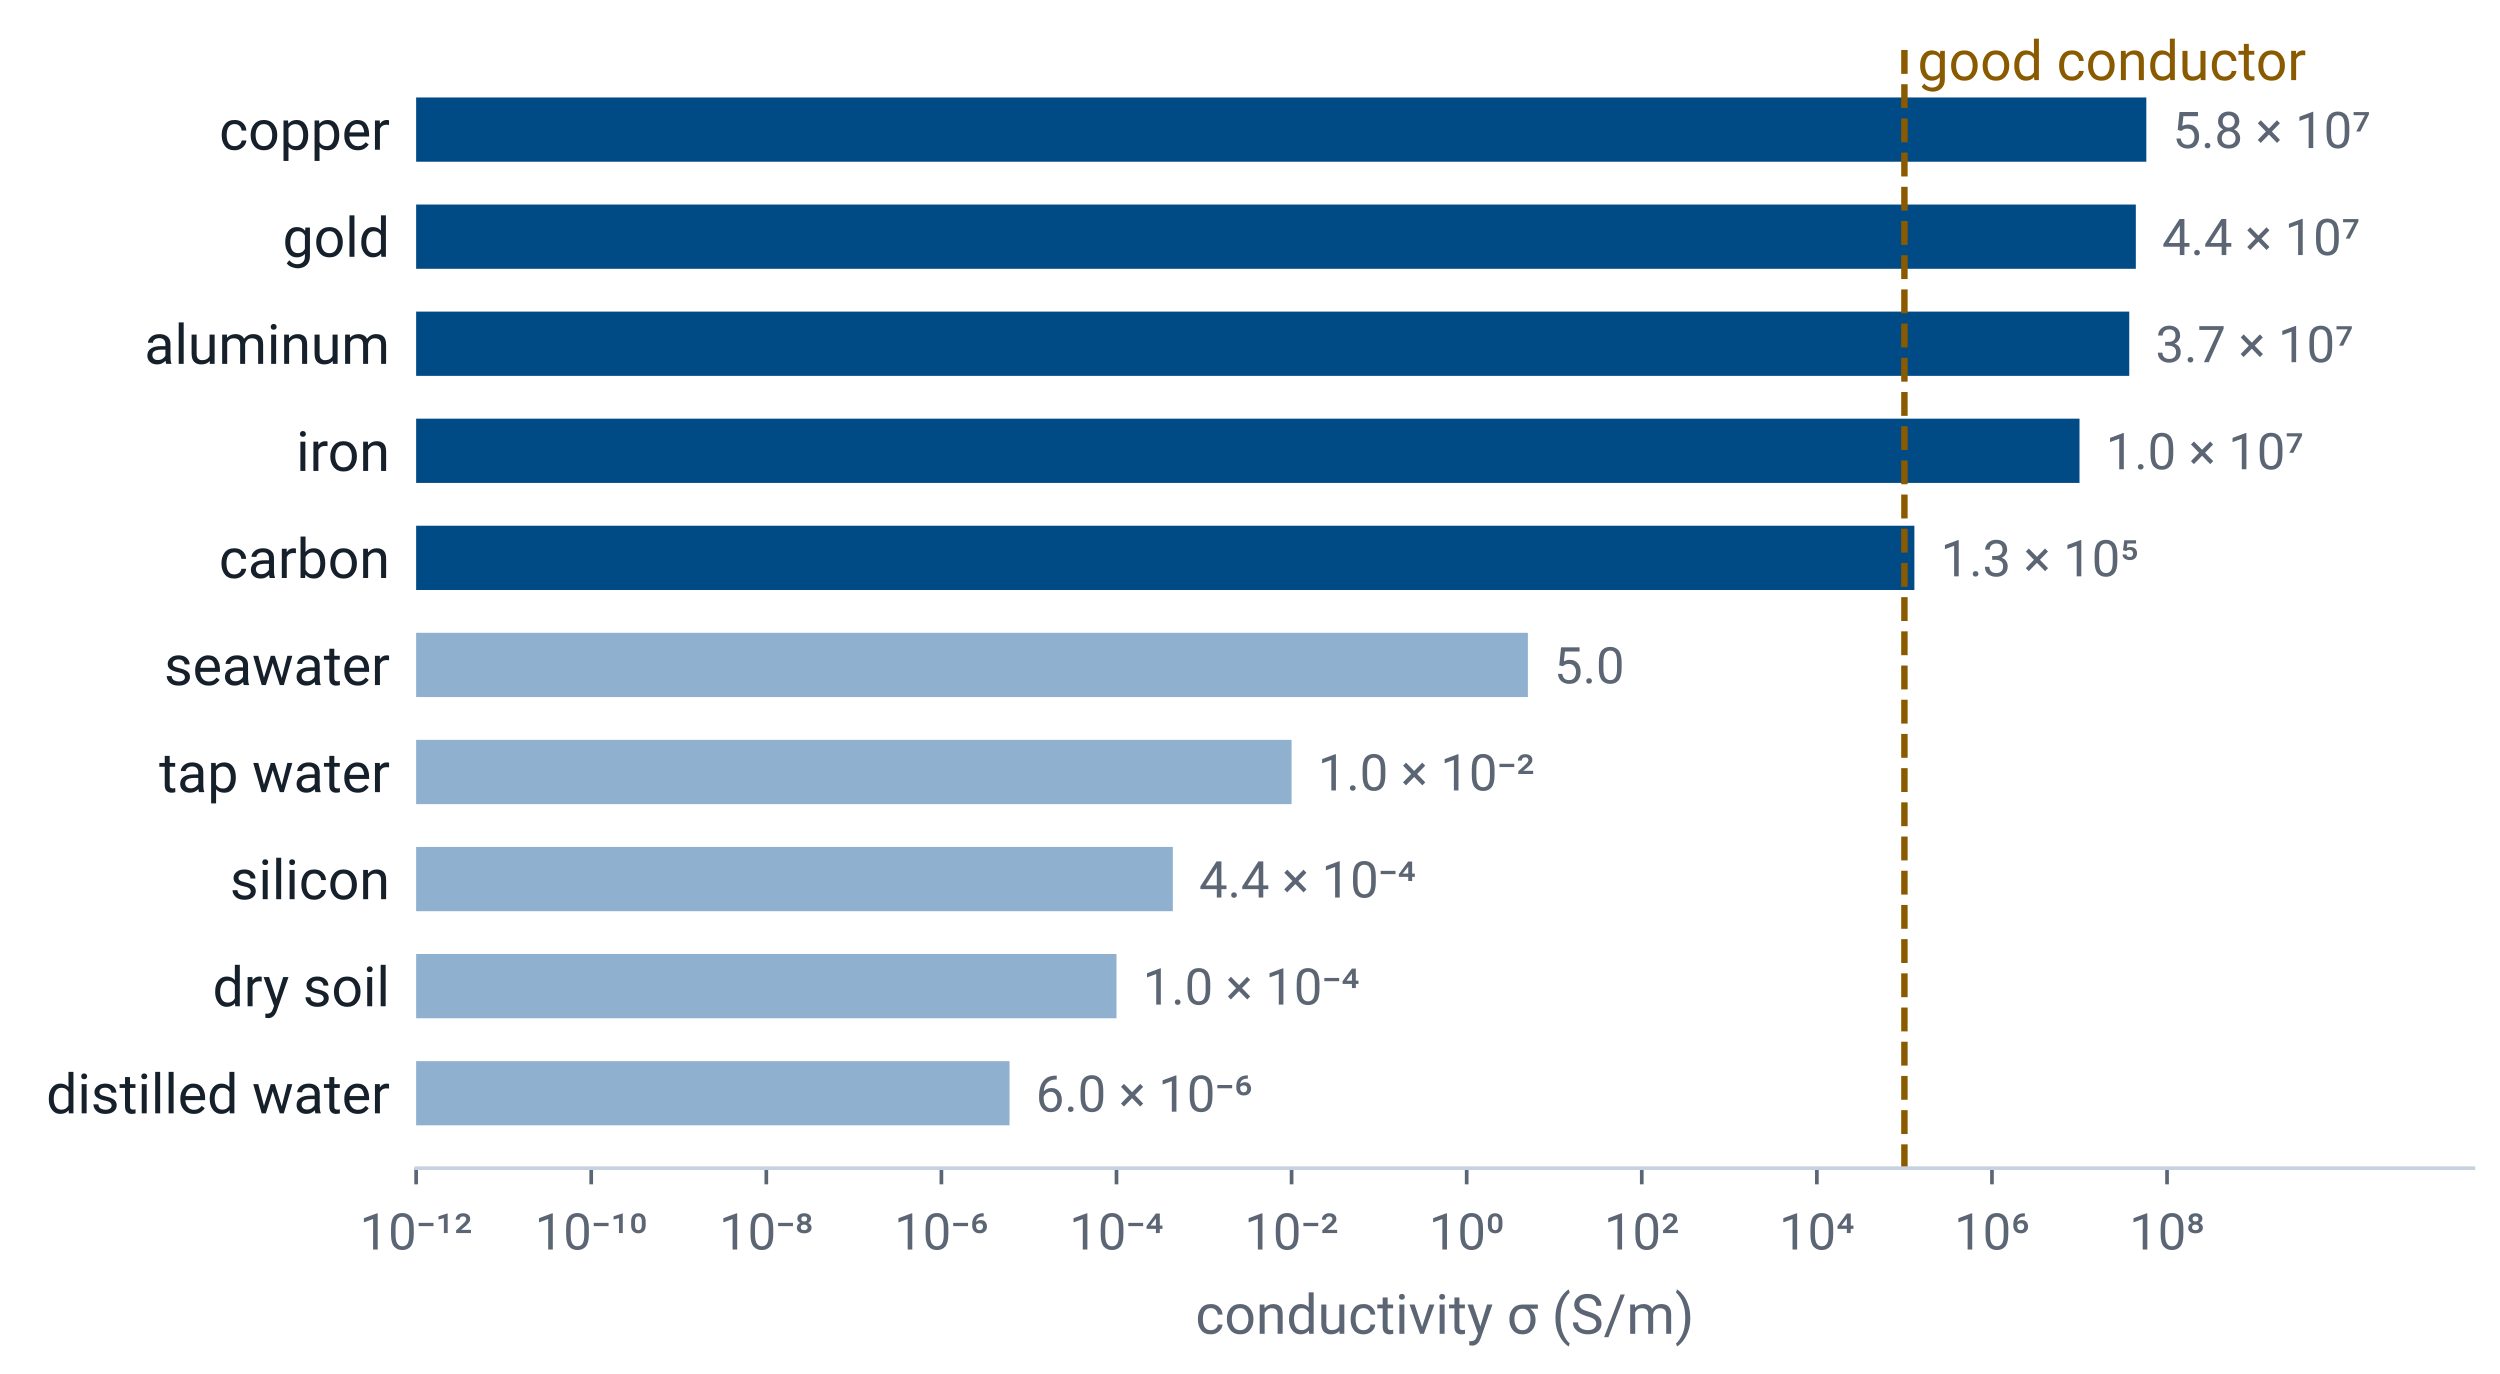
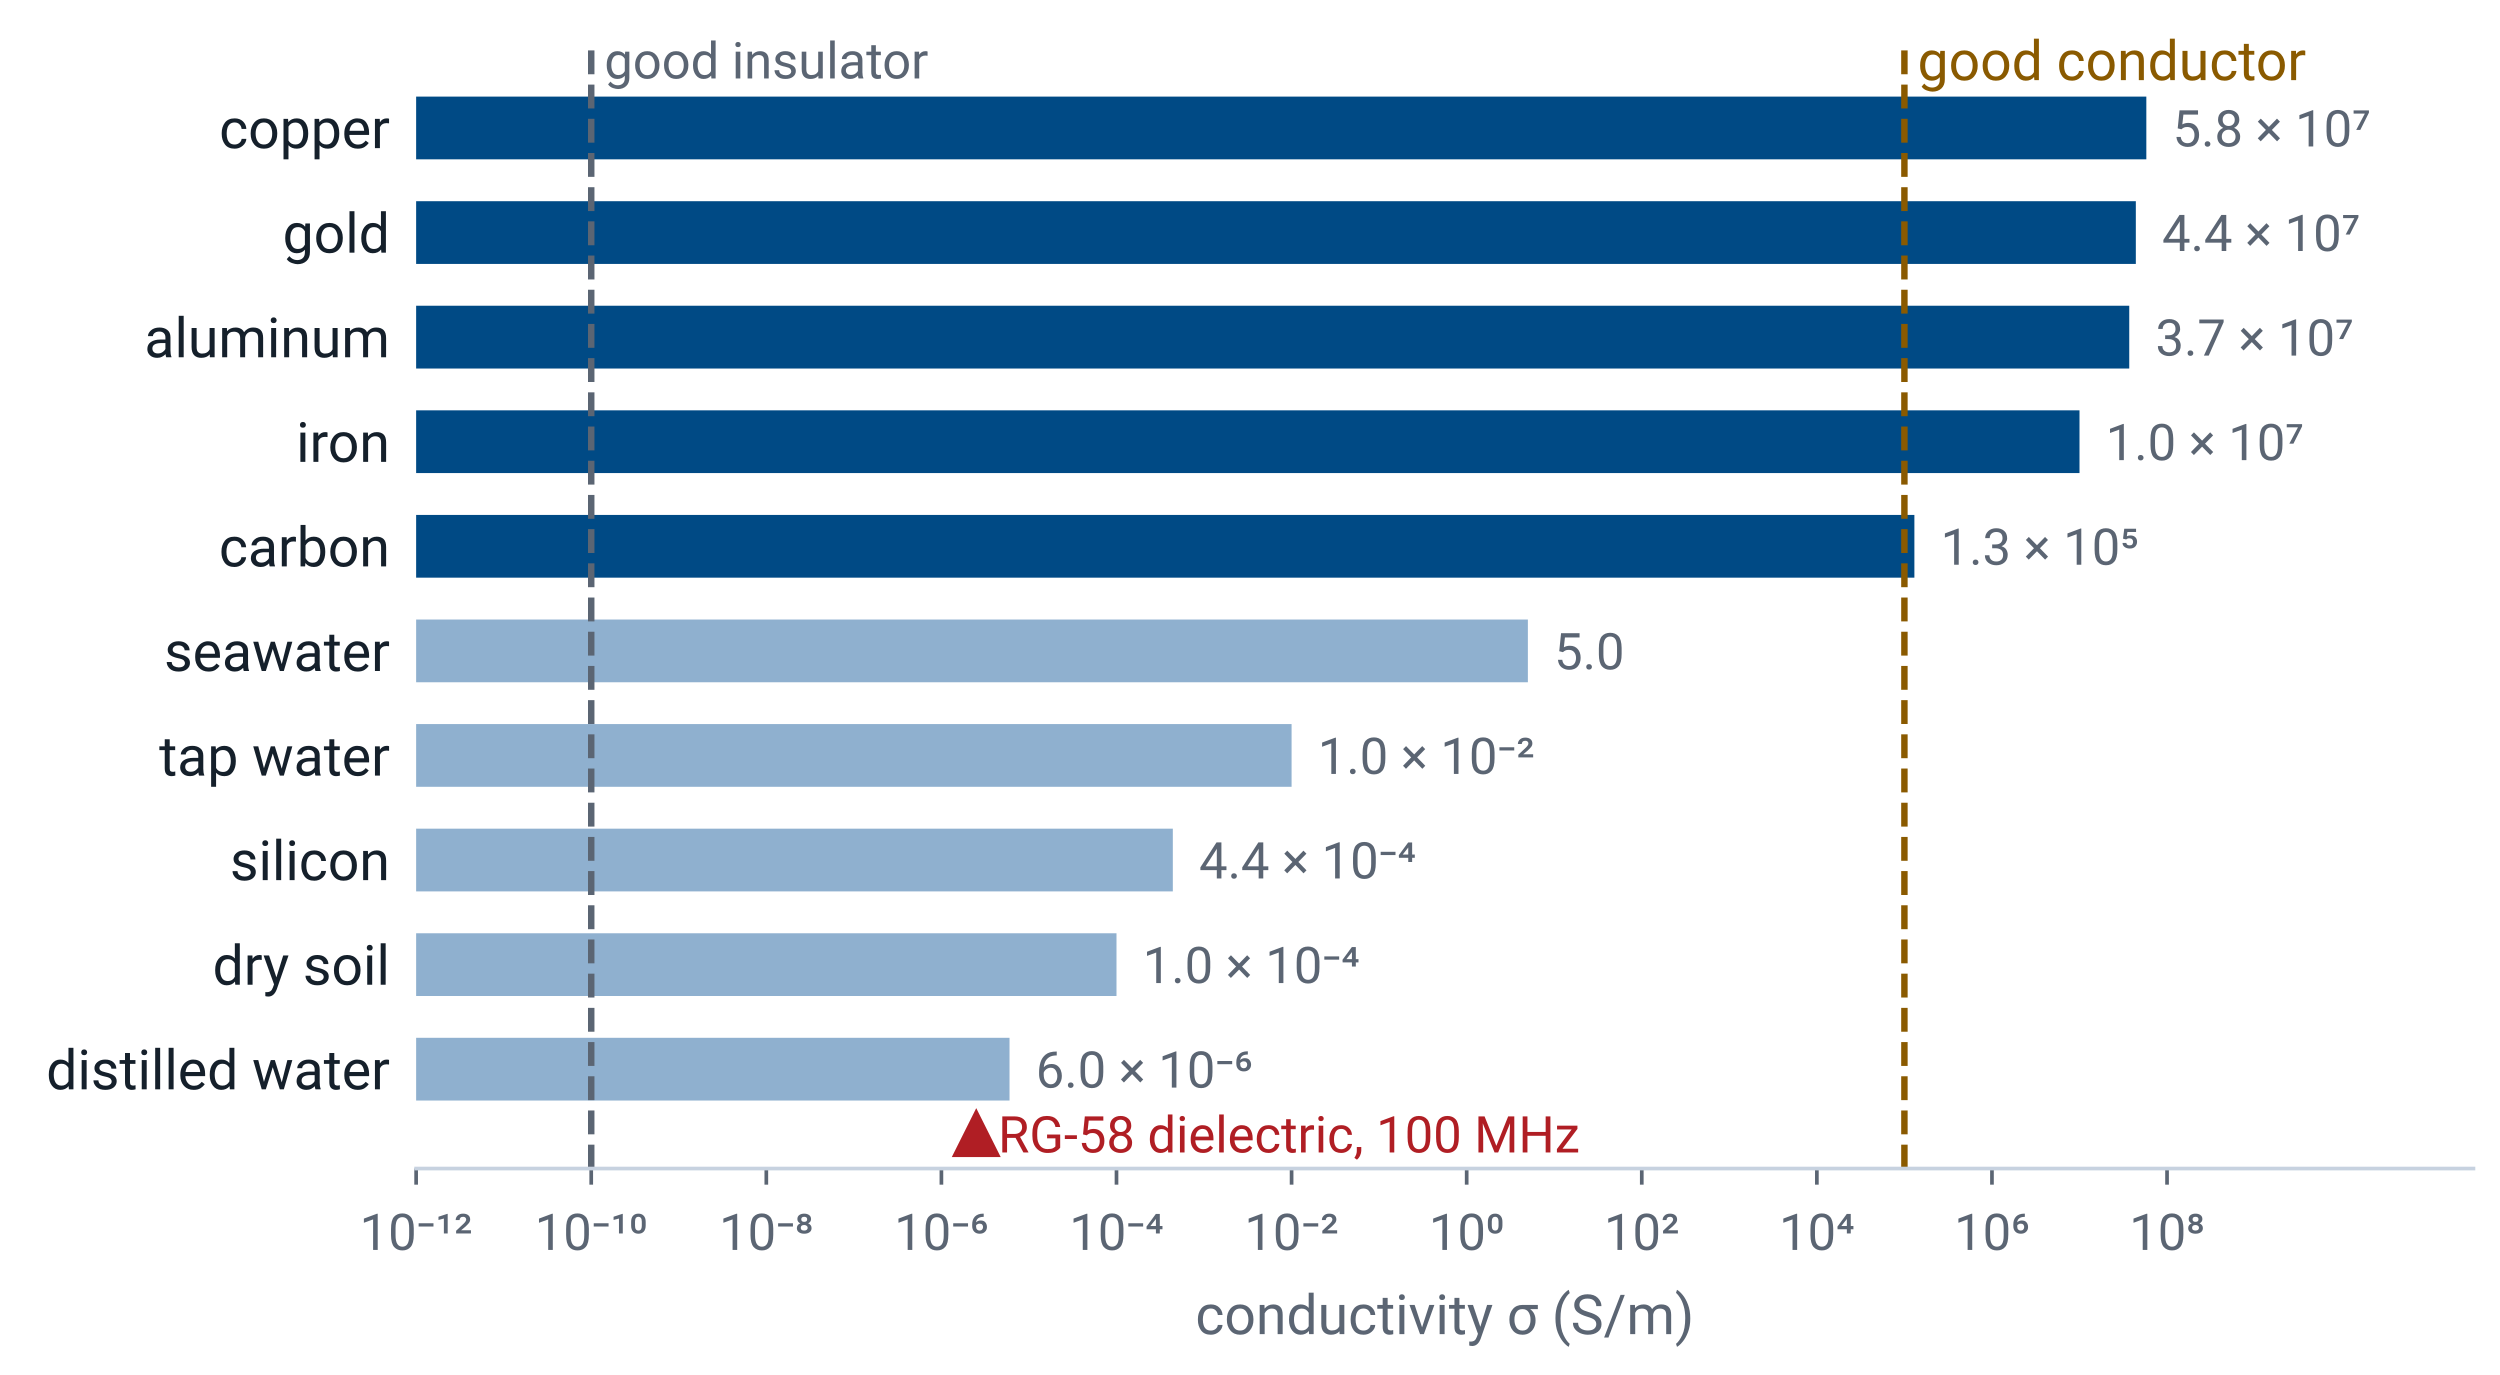
- <svg xmlns="http://www.w3.org/2000/svg" xmlns:xlink="http://www.w3.org/1999/xlink" width="542.453pt" height="298.06pt" viewBox="0 0 542.453 298.06" version="1.1">
+ <svg xmlns="http://www.w3.org/2000/svg" xmlns:xlink="http://www.w3.org/1999/xlink" width="542.453pt" height="298.141pt" viewBox="0 0 542.453 298.141" version="1.1">
  <defs>
    <style type="text/css">*{stroke-linejoin: round; stroke-linecap: butt}</style>
  </defs>
  <g id="figure_1">
    <g id="patch_1">
-       <path d="M 0 298.06  L 542.453 298.06  L 542.453 0  L 0 0  L 0 298.06  z " style="fill: none" />
+       <path d="M 0 298.141  L 542.453 298.141  L 542.453 0  L 0 0  L 0 298.141  z " style="fill: none" />
    </g>
    <g id="axes_1">
      <g id="patch_2">
-         <path d="M 90.293 253.471  L 536.693 253.471  L 536.693 9.535  L 90.293 9.535  L 90.293 253.471  z " style="fill: none" />
+         <path d="M 90.293 253.552  L 536.693 253.552  L 536.693 9.616  L 90.293 9.616  L 90.293 253.552  z " style="fill: none" />
      </g>
      <g id="patch_3">
-         <path d="M 90.293 244.178  L 219.049 244.178  L 219.049 230.239  L 90.293 230.239  z " clip-path="url(#pb28baeb006)" style="fill: #8fb0cf" />
+         <path d="M 90.293 238.802  L 219.049 238.802  L 219.049 225.187  L 90.293 225.187  z " clip-path="url(#p748fbf4816)" style="fill: #8fb0cf" />
      </g>
      <g id="patch_4">
-         <path d="M 90.293 220.946  L 242.259 220.946  L 242.259 207.007  L 90.293 207.007  z " clip-path="url(#pb28baeb006)" style="fill: #8fb0cf" />
+         <path d="M 90.293 216.111  L 242.259 216.111  L 242.259 202.496  L 90.293 202.496  z " clip-path="url(#p748fbf4816)" style="fill: #8fb0cf" />
      </g>
      <g id="patch_5">
-         <path d="M 90.293 197.714  L 254.482 197.714  L 254.482 183.775  L 90.293 183.775  z " clip-path="url(#pb28baeb006)" style="fill: #8fb0cf" />
+         <path d="M 90.293 193.419  L 254.482 193.419  L 254.482 179.804  L 90.293 179.804  z " clip-path="url(#p748fbf4816)" style="fill: #8fb0cf" />
      </g>
      <g id="patch_6">
-         <path d="M 90.293 174.482  L 280.251 174.482  L 280.251 160.543  L 90.293 160.543  z " clip-path="url(#pb28baeb006)" style="fill: #8fb0cf" />
+         <path d="M 90.293 170.727  L 280.251 170.727  L 280.251 157.112  L 90.293 157.112  z " clip-path="url(#p748fbf4816)" style="fill: #8fb0cf" />
      </g>
      <g id="patch_7">
-         <path d="M 90.293 151.25  L 331.519 151.25  L 331.519 137.311  L 90.293 137.311  z " clip-path="url(#pb28baeb006)" style="fill: #8fb0cf" />
+         <path d="M 90.293 148.036  L 331.519 148.036  L 331.519 134.42  L 90.293 134.42  z " clip-path="url(#p748fbf4816)" style="fill: #8fb0cf" />
      </g>
      <g id="patch_8">
-         <path d="M 90.293 128.018  L 415.385 128.018  L 415.385 114.079  L 90.293 114.079  z " clip-path="url(#pb28baeb006)" style="fill: #004a85" />
+         <path d="M 90.293 125.344  L 415.385 125.344  L 415.385 111.729  L 90.293 111.729  z " clip-path="url(#p748fbf4816)" style="fill: #004a85" />
      </g>
      <g id="patch_9">
-         <path d="M 90.293 104.786  L 451.212 104.786  L 451.212 90.847  L 90.293 90.847  z " clip-path="url(#pb28baeb006)" style="fill: #004a85" />
+         <path d="M 90.293 102.652  L 451.212 102.652  L 451.212 89.037  L 90.293 89.037  z " clip-path="url(#p748fbf4816)" style="fill: #004a85" />
      </g>
      <g id="patch_10">
-         <path d="M 90.293 81.554  L 462.006 81.554  L 462.006 67.615  L 90.293 67.615  z " clip-path="url(#pb28baeb006)" style="fill: #004a85" />
+         <path d="M 90.293 79.96  L 462.006 79.96  L 462.006 66.345  L 90.293 66.345  z " clip-path="url(#p748fbf4816)" style="fill: #004a85" />
      </g>
      <g id="patch_11">
-         <path d="M 90.293 58.322  L 463.435 58.322  L 463.435 44.383  L 90.293 44.383  z " clip-path="url(#pb28baeb006)" style="fill: #004a85" />
+         <path d="M 90.293 57.269  L 463.435 57.269  L 463.435 43.654  L 90.293 43.654  z " clip-path="url(#p748fbf4816)" style="fill: #004a85" />
      </g>
      <g id="patch_12">
-         <path d="M 90.293 35.09  L 465.714 35.09  L 465.714 21.151  L 90.293 21.151  z " clip-path="url(#pb28baeb006)" style="fill: #004a85" />
+         <path d="M 90.293 34.577  L 465.714 34.577  L 465.714 20.962  L 90.293 20.962  z " clip-path="url(#p748fbf4816)" style="fill: #004a85" />
      </g>
      <g id="matplotlib.axis_1">
        <g id="xtick_1">
          <g id="line2d_1">
            <defs>
-               <path id="mdea32c0350" d="M 0 0  L 0 3.5  " style="stroke: #5b6573; stroke-width: 0.8" />
+               <path id="m242329a966" d="M 0 0  L 0 3.5  " style="stroke: #5b6573; stroke-width: 0.8" />
            </defs>
            <g>
-               <use xlink:href="#mdea32c0350" x="90.293" y="253.471" style="fill: #5b6573; stroke: #5b6573; stroke-width: 0.8" />
+               <use xlink:href="#m242329a966" x="90.293" y="253.552" style="fill: #5b6573; stroke: #5b6573; stroke-width: 0.8" />
            </g>
          </g>
          <g id="text_1">
-             <text style="font-size: 11px; font-family:'Source Sans Pro', 'Segoe UI', Roboto, Helvetica, Arial, sans-serif; text-anchor: middle; fill: #5b6573" x="90.293" y="271.127" transform="rotate(-0 90.2931 271.1272)">10⁻¹²</text>
+             <text style="font-size: 11px; font-family:'Source Sans Pro', 'Segoe UI', Roboto, Helvetica, Arial, sans-serif; text-anchor: middle; fill: #5b6573" x="90.293" y="271.208" transform="rotate(-0 90.2931 271.2083)">10⁻¹²</text>
          </g>
        </g>
        <g id="xtick_2">
          <g id="line2d_2">
            <g>
-               <use xlink:href="#mdea32c0350" x="128.285" y="253.471" style="fill: #5b6573; stroke: #5b6573; stroke-width: 0.8" />
+               <use xlink:href="#m242329a966" x="128.285" y="253.552" style="fill: #5b6573; stroke: #5b6573; stroke-width: 0.8" />
            </g>
          </g>
          <g id="text_2">
-             <text style="font-size: 11px; font-family:'Source Sans Pro', 'Segoe UI', Roboto, Helvetica, Arial, sans-serif; text-anchor: middle; fill: #5b6573" x="128.285" y="271.127" transform="rotate(-0 128.2846 271.1272)">10⁻¹⁰</text>
+             <text style="font-size: 11px; font-family:'Source Sans Pro', 'Segoe UI', Roboto, Helvetica, Arial, sans-serif; text-anchor: middle; fill: #5b6573" x="128.285" y="271.208" transform="rotate(-0 128.2846 271.2083)">10⁻¹⁰</text>
          </g>
        </g>
        <g id="xtick_3">
          <g id="line2d_3">
            <g>
-               <use xlink:href="#mdea32c0350" x="166.276" y="253.471" style="fill: #5b6573; stroke: #5b6573; stroke-width: 0.8" />
+               <use xlink:href="#m242329a966" x="166.276" y="253.552" style="fill: #5b6573; stroke: #5b6573; stroke-width: 0.8" />
            </g>
          </g>
          <g id="text_3">
-             <text style="font-size: 11px; font-family:'Source Sans Pro', 'Segoe UI', Roboto, Helvetica, Arial, sans-serif; text-anchor: middle; fill: #5b6573" x="166.276" y="271.127" transform="rotate(-0 166.2761 271.1272)">10⁻⁸</text>
+             <text style="font-size: 11px; font-family:'Source Sans Pro', 'Segoe UI', Roboto, Helvetica, Arial, sans-serif; text-anchor: middle; fill: #5b6573" x="166.276" y="271.208" transform="rotate(-0 166.2761 271.2083)">10⁻⁸</text>
          </g>
        </g>
        <g id="xtick_4">
          <g id="line2d_4">
            <g>
-               <use xlink:href="#mdea32c0350" x="204.268" y="253.471" style="fill: #5b6573; stroke: #5b6573; stroke-width: 0.8" />
+               <use xlink:href="#m242329a966" x="204.268" y="253.552" style="fill: #5b6573; stroke: #5b6573; stroke-width: 0.8" />
            </g>
          </g>
          <g id="text_4">
-             <text style="font-size: 11px; font-family:'Source Sans Pro', 'Segoe UI', Roboto, Helvetica, Arial, sans-serif; text-anchor: middle; fill: #5b6573" x="204.268" y="271.127" transform="rotate(-0 204.2676 271.1272)">10⁻⁶</text>
+             <text style="font-size: 11px; font-family:'Source Sans Pro', 'Segoe UI', Roboto, Helvetica, Arial, sans-serif; text-anchor: middle; fill: #5b6573" x="204.268" y="271.208" transform="rotate(-0 204.2676 271.2083)">10⁻⁶</text>
          </g>
        </g>
        <g id="xtick_5">
          <g id="line2d_5">
            <g>
-               <use xlink:href="#mdea32c0350" x="242.259" y="253.471" style="fill: #5b6573; stroke: #5b6573; stroke-width: 0.8" />
+               <use xlink:href="#m242329a966" x="242.259" y="253.552" style="fill: #5b6573; stroke: #5b6573; stroke-width: 0.8" />
            </g>
          </g>
          <g id="text_5">
-             <text style="font-size: 11px; font-family:'Source Sans Pro', 'Segoe UI', Roboto, Helvetica, Arial, sans-serif; text-anchor: middle; fill: #5b6573" x="242.259" y="271.127" transform="rotate(-0 242.2591 271.1272)">10⁻⁴</text>
+             <text style="font-size: 11px; font-family:'Source Sans Pro', 'Segoe UI', Roboto, Helvetica, Arial, sans-serif; text-anchor: middle; fill: #5b6573" x="242.259" y="271.208" transform="rotate(-0 242.2591 271.2083)">10⁻⁴</text>
          </g>
        </g>
        <g id="xtick_6">
          <g id="line2d_6">
            <g>
-               <use xlink:href="#mdea32c0350" x="280.251" y="253.471" style="fill: #5b6573; stroke: #5b6573; stroke-width: 0.8" />
+               <use xlink:href="#m242329a966" x="280.251" y="253.552" style="fill: #5b6573; stroke: #5b6573; stroke-width: 0.8" />
            </g>
          </g>
          <g id="text_6">
-             <text style="font-size: 11px; font-family:'Source Sans Pro', 'Segoe UI', Roboto, Helvetica, Arial, sans-serif; text-anchor: middle; fill: #5b6573" x="280.251" y="271.127" transform="rotate(-0 280.2505 271.1272)">10⁻²</text>
+             <text style="font-size: 11px; font-family:'Source Sans Pro', 'Segoe UI', Roboto, Helvetica, Arial, sans-serif; text-anchor: middle; fill: #5b6573" x="280.251" y="271.208" transform="rotate(-0 280.2505 271.2083)">10⁻²</text>
          </g>
        </g>
        <g id="xtick_7">
          <g id="line2d_7">
            <g>
-               <use xlink:href="#mdea32c0350" x="318.242" y="253.471" style="fill: #5b6573; stroke: #5b6573; stroke-width: 0.8" />
+               <use xlink:href="#m242329a966" x="318.242" y="253.552" style="fill: #5b6573; stroke: #5b6573; stroke-width: 0.8" />
            </g>
          </g>
          <g id="text_7">
-             <text style="font-size: 11px; font-family:'Source Sans Pro', 'Segoe UI', Roboto, Helvetica, Arial, sans-serif; text-anchor: middle; fill: #5b6573" x="318.242" y="271.127" transform="rotate(-0 318.242 271.1272)">10⁰</text>
+             <text style="font-size: 11px; font-family:'Source Sans Pro', 'Segoe UI', Roboto, Helvetica, Arial, sans-serif; text-anchor: middle; fill: #5b6573" x="318.242" y="271.208" transform="rotate(-0 318.242 271.2083)">10⁰</text>
          </g>
        </g>
        <g id="xtick_8">
          <g id="line2d_8">
            <g>
-               <use xlink:href="#mdea32c0350" x="356.234" y="253.471" style="fill: #5b6573; stroke: #5b6573; stroke-width: 0.8" />
+               <use xlink:href="#m242329a966" x="356.234" y="253.552" style="fill: #5b6573; stroke: #5b6573; stroke-width: 0.8" />
            </g>
          </g>
          <g id="text_8">
-             <text style="font-size: 11px; font-family:'Source Sans Pro', 'Segoe UI', Roboto, Helvetica, Arial, sans-serif; text-anchor: middle; fill: #5b6573" x="356.234" y="271.127" transform="rotate(-0 356.2335 271.1272)">10²</text>
+             <text style="font-size: 11px; font-family:'Source Sans Pro', 'Segoe UI', Roboto, Helvetica, Arial, sans-serif; text-anchor: middle; fill: #5b6573" x="356.234" y="271.208" transform="rotate(-0 356.2335 271.2083)">10²</text>
          </g>
        </g>
        <g id="xtick_9">
          <g id="line2d_9">
            <g>
-               <use xlink:href="#mdea32c0350" x="394.225" y="253.471" style="fill: #5b6573; stroke: #5b6573; stroke-width: 0.8" />
+               <use xlink:href="#m242329a966" x="394.225" y="253.552" style="fill: #5b6573; stroke: #5b6573; stroke-width: 0.8" />
            </g>
          </g>
          <g id="text_9">
-             <text style="font-size: 11px; font-family:'Source Sans Pro', 'Segoe UI', Roboto, Helvetica, Arial, sans-serif; text-anchor: middle; fill: #5b6573" x="394.225" y="271.127" transform="rotate(-0 394.225 271.1272)">10⁴</text>
+             <text style="font-size: 11px; font-family:'Source Sans Pro', 'Segoe UI', Roboto, Helvetica, Arial, sans-serif; text-anchor: middle; fill: #5b6573" x="394.225" y="271.208" transform="rotate(-0 394.225 271.2083)">10⁴</text>
          </g>
        </g>
        <g id="xtick_10">
          <g id="line2d_10">
            <g>
-               <use xlink:href="#mdea32c0350" x="432.217" y="253.471" style="fill: #5b6573; stroke: #5b6573; stroke-width: 0.8" />
+               <use xlink:href="#m242329a966" x="432.217" y="253.552" style="fill: #5b6573; stroke: #5b6573; stroke-width: 0.8" />
            </g>
          </g>
          <g id="text_10">
-             <text style="font-size: 11px; font-family:'Source Sans Pro', 'Segoe UI', Roboto, Helvetica, Arial, sans-serif; text-anchor: middle; fill: #5b6573" x="432.217" y="271.127" transform="rotate(-0 432.2165 271.1272)">10⁶</text>
+             <text style="font-size: 11px; font-family:'Source Sans Pro', 'Segoe UI', Roboto, Helvetica, Arial, sans-serif; text-anchor: middle; fill: #5b6573" x="432.217" y="271.208" transform="rotate(-0 432.2165 271.2083)">10⁶</text>
          </g>
        </g>
        <g id="xtick_11">
          <g id="line2d_11">
            <g>
-               <use xlink:href="#mdea32c0350" x="470.208" y="253.471" style="fill: #5b6573; stroke: #5b6573; stroke-width: 0.8" />
+               <use xlink:href="#m242329a966" x="470.208" y="253.552" style="fill: #5b6573; stroke: #5b6573; stroke-width: 0.8" />
            </g>
          </g>
          <g id="text_11">
-             <text style="font-size: 11px; font-family:'Source Sans Pro', 'Segoe UI', Roboto, Helvetica, Arial, sans-serif; text-anchor: middle; fill: #5b6573" x="470.208" y="271.127" transform="rotate(-0 470.208 271.1272)">10⁸</text>
+             <text style="font-size: 11px; font-family:'Source Sans Pro', 'Segoe UI', Roboto, Helvetica, Arial, sans-serif; text-anchor: middle; fill: #5b6573" x="470.208" y="271.208" transform="rotate(-0 470.208 271.2083)">10⁸</text>
          </g>
        </g>
        <g id="text_12">
-           <text style="font-size: 12px; font-family:'Source Sans Pro', 'Segoe UI', Roboto, Helvetica, Arial, sans-serif; text-anchor: middle; fill: #5b6573" x="313.493" y="289.406" transform="rotate(-0 313.4931 289.4055)">conductivity σ (S/m)</text>
+           <text style="font-size: 12px; font-family:'Source Sans Pro', 'Segoe UI', Roboto, Helvetica, Arial, sans-serif; text-anchor: middle; fill: #5b6573" x="313.493" y="289.487" transform="rotate(-0 313.4931 289.4866)">conductivity σ (S/m)</text>
        </g>
      </g>
      <g id="matplotlib.axis_2" />
      <g id="line2d_12">
-         <path d="M 413.221 253.471  L 413.221 9.535  " clip-path="url(#pb28baeb006)" style="fill: none; stroke-dasharray: 5.18,2.24; stroke-dashoffset: 0; stroke: #8a5a00; stroke-width: 1.4" />
+         <path d="M 413.221 253.552  L 413.221 9.616  " clip-path="url(#p748fbf4816)" style="fill: none; stroke-dasharray: 5.18,2.24; stroke-dashoffset: 0; stroke: #8a5a00; stroke-width: 1.4" />
+       </g>
+       <g id="line2d_13">
+         <path d="M 128.285 253.552  L 128.285 9.616  " clip-path="url(#p748fbf4816)" style="fill: none; stroke-dasharray: 5.18,2.24; stroke-dashoffset: 0; stroke: #5b6573; stroke-width: 1.4" />
+       </g>
+       <g id="line2d_14">
+         <path d="M 211.827 246.064  " style="fill: none; stroke: #b01e24; stroke-width: 1.5; stroke-linecap: square" />
+         <defs>
+           <path id="m29efdd51ba" d="M 0 -4.5  L -4.5 4.5  L 4.5 4.5  z " style="stroke: #b01e24; stroke-linejoin: miter" />
+         </defs>
+         <g>
+           <use xlink:href="#m29efdd51ba" x="211.827" y="246.064" style="fill: #b01e24; stroke: #b01e24; stroke-linejoin: miter" />
+         </g>
      </g>
      <g id="patch_13">
-         <path d="M 90.293 253.471  L 536.693 253.471  " style="fill: none; stroke: #c7d2e0; stroke-width: 0.8; stroke-linejoin: miter; stroke-linecap: square" />
+         <path d="M 90.293 253.552  L 536.693 253.552  " style="fill: none; stroke: #c7d2e0; stroke-width: 0.8; stroke-linejoin: miter; stroke-linecap: square" />
      </g>
      <g id="text_13">
-         <text style="font-size: 12px; font-family:'Source Sans Pro', 'Segoe UI', Roboto, Helvetica, Arial, sans-serif; text-anchor: end; fill: #15202b" x="84.594" y="241.574" transform="rotate(-0 84.59437 241.5738)">distilled water</text>
+         <text style="font-size: 12px; font-family:'Source Sans Pro', 'Segoe UI', Roboto, Helvetica, Arial, sans-serif; text-anchor: end; fill: #15202b" x="84.594" y="236.36" transform="rotate(-0 84.59437 236.3601)">distilled water</text>
      </g>
      <g id="text_14">
-         <text style="font-size: 11px; font-family:'Source Sans Pro', 'Segoe UI', Roboto, Helvetica, Arial, sans-serif; text-anchor: start; fill: #5b6573" x="224.748" y="241.21" transform="rotate(-0 224.7479 241.21)">6.0 × 10⁻⁶</text>
+         <text style="font-size: 11px; font-family:'Source Sans Pro', 'Segoe UI', Roboto, Helvetica, Arial, sans-serif; text-anchor: start; fill: #5b6573" x="224.748" y="235.996" transform="rotate(-0 224.7479 235.9963)">6.0 × 10⁻⁶</text>
      </g>
      <g id="text_15">
-         <text style="font-size: 12px; font-family:'Source Sans Pro', 'Segoe UI', Roboto, Helvetica, Arial, sans-serif; text-anchor: end; fill: #15202b" x="84.594" y="218.342" transform="rotate(-0 84.59437 218.3418)">dry soil</text>
+         <text style="font-size: 12px; font-family:'Source Sans Pro', 'Segoe UI', Roboto, Helvetica, Arial, sans-serif; text-anchor: end; fill: #15202b" x="84.594" y="213.668" transform="rotate(-0 84.59437 213.6684)">dry soil</text>
      </g>
      <g id="text_16">
-         <text style="font-size: 11px; font-family:'Source Sans Pro', 'Segoe UI', Roboto, Helvetica, Arial, sans-serif; text-anchor: start; fill: #5b6573" x="247.958" y="217.978" transform="rotate(-0 247.9578 217.978)">1.0 × 10⁻⁴</text>
+         <text style="font-size: 11px; font-family:'Source Sans Pro', 'Segoe UI', Roboto, Helvetica, Arial, sans-serif; text-anchor: start; fill: #5b6573" x="247.958" y="213.305" transform="rotate(-0 247.9578 213.3046)">1.0 × 10⁻⁴</text>
      </g>
      <g id="text_17">
-         <text style="font-size: 12px; font-family:'Source Sans Pro', 'Segoe UI', Roboto, Helvetica, Arial, sans-serif; text-anchor: end; fill: #15202b" x="84.594" y="195.11" transform="rotate(-0 84.59437 195.1098)">silicon</text>
+         <text style="font-size: 12px; font-family:'Source Sans Pro', 'Segoe UI', Roboto, Helvetica, Arial, sans-serif; text-anchor: end; fill: #15202b" x="84.594" y="190.977" transform="rotate(-0 84.59437 190.9767)">silicon</text>
      </g>
      <g id="text_18">
-         <text style="font-size: 11px; font-family:'Source Sans Pro', 'Segoe UI', Roboto, Helvetica, Arial, sans-serif; text-anchor: start; fill: #5b6573" x="260.181" y="194.746" transform="rotate(-0 260.1806 194.746)">4.4 × 10⁻⁴</text>
+         <text style="font-size: 11px; font-family:'Source Sans Pro', 'Segoe UI', Roboto, Helvetica, Arial, sans-serif; text-anchor: start; fill: #5b6573" x="260.181" y="190.613" transform="rotate(-0 260.1806 190.6129)">4.4 × 10⁻⁴</text>
      </g>
      <g id="text_19">
-         <text style="font-size: 12px; font-family:'Source Sans Pro', 'Segoe UI', Roboto, Helvetica, Arial, sans-serif; text-anchor: end; fill: #15202b" x="84.594" y="171.878" transform="rotate(-0 84.59437 171.8778)">tap water</text>
+         <text style="font-size: 12px; font-family:'Source Sans Pro', 'Segoe UI', Roboto, Helvetica, Arial, sans-serif; text-anchor: end; fill: #15202b" x="84.594" y="168.285" transform="rotate(-0 84.59437 168.2849)">tap water</text>
      </g>
      <g id="text_20">
-         <text style="font-size: 11px; font-family:'Source Sans Pro', 'Segoe UI', Roboto, Helvetica, Arial, sans-serif; text-anchor: start; fill: #5b6573" x="285.949" y="171.514" transform="rotate(-0 285.9493 171.514)">1.0 × 10⁻²</text>
+         <text style="font-size: 11px; font-family:'Source Sans Pro', 'Segoe UI', Roboto, Helvetica, Arial, sans-serif; text-anchor: start; fill: #5b6573" x="285.949" y="167.921" transform="rotate(-0 285.9493 167.9212)">1.0 × 10⁻²</text>
      </g>
      <g id="text_21">
-         <text style="font-size: 12px; font-family:'Source Sans Pro', 'Segoe UI', Roboto, Helvetica, Arial, sans-serif; text-anchor: end; fill: #15202b" x="84.594" y="148.646" transform="rotate(-0 84.59437 148.6458)">seawater</text>
+         <text style="font-size: 12px; font-family:'Source Sans Pro', 'Segoe UI', Roboto, Helvetica, Arial, sans-serif; text-anchor: end; fill: #15202b" x="84.594" y="145.593" transform="rotate(-0 84.59437 145.5932)">seawater</text>
      </g>
      <g id="text_22">
-         <text style="font-size: 11px; font-family:'Source Sans Pro', 'Segoe UI', Roboto, Helvetica, Arial, sans-serif; text-anchor: start; fill: #5b6573" x="337.218" y="148.282" transform="rotate(-0 337.2182 148.282)">5.0</text>
+         <text style="font-size: 11px; font-family:'Source Sans Pro', 'Segoe UI', Roboto, Helvetica, Arial, sans-serif; text-anchor: start; fill: #5b6573" x="337.218" y="145.229" transform="rotate(-0 337.2182 145.2295)">5.0</text>
      </g>
      <g id="text_23">
-         <text style="font-size: 12px; font-family:'Source Sans Pro', 'Segoe UI', Roboto, Helvetica, Arial, sans-serif; text-anchor: end; fill: #15202b" x="84.594" y="125.414" transform="rotate(-0 84.59437 125.4138)">carbon</text>
+         <text style="font-size: 12px; font-family:'Source Sans Pro', 'Segoe UI', Roboto, Helvetica, Arial, sans-serif; text-anchor: end; fill: #15202b" x="84.594" y="122.902" transform="rotate(-0 84.59437 122.9015)">carbon</text>
      </g>
      <g id="text_24">
-         <text style="font-size: 11px; font-family:'Source Sans Pro', 'Segoe UI', Roboto, Helvetica, Arial, sans-serif; text-anchor: start; fill: #5b6573" x="421.084" y="125.05" transform="rotate(-0 421.0839 125.05)">1.3 × 10⁵</text>
+         <text style="font-size: 11px; font-family:'Source Sans Pro', 'Segoe UI', Roboto, Helvetica, Arial, sans-serif; text-anchor: start; fill: #5b6573" x="421.084" y="122.538" transform="rotate(-0 421.0839 122.5377)">1.3 × 10⁵</text>
      </g>
      <g id="text_25">
-         <text style="font-size: 12px; font-family:'Source Sans Pro', 'Segoe UI', Roboto, Helvetica, Arial, sans-serif; text-anchor: end; fill: #15202b" x="84.594" y="102.182" transform="rotate(-0 84.59437 102.1818)">iron</text>
+         <text style="font-size: 12px; font-family:'Source Sans Pro', 'Segoe UI', Roboto, Helvetica, Arial, sans-serif; text-anchor: end; fill: #15202b" x="84.594" y="100.21" transform="rotate(-0 84.59437 100.2098)">iron</text>
      </g>
      <g id="text_26">
-         <text style="font-size: 11px; font-family:'Source Sans Pro', 'Segoe UI', Roboto, Helvetica, Arial, sans-serif; text-anchor: start; fill: #5b6573" x="456.911" y="101.818" transform="rotate(-0 456.911 101.818)">1.0 × 10⁷</text>
+         <text style="font-size: 11px; font-family:'Source Sans Pro', 'Segoe UI', Roboto, Helvetica, Arial, sans-serif; text-anchor: start; fill: #5b6573" x="456.911" y="99.846" transform="rotate(-0 456.911 99.84601)">1.0 × 10⁷</text>
      </g>
      <g id="text_27">
-         <text style="font-size: 12px; font-family:'Source Sans Pro', 'Segoe UI', Roboto, Helvetica, Arial, sans-serif; text-anchor: end; fill: #15202b" x="84.594" y="78.95" transform="rotate(-0 84.59437 78.9498)">aluminum</text>
+         <text style="font-size: 12px; font-family:'Source Sans Pro', 'Segoe UI', Roboto, Helvetica, Arial, sans-serif; text-anchor: end; fill: #15202b" x="84.594" y="77.518" transform="rotate(-0 84.59437 77.51806)">aluminum</text>
      </g>
      <g id="text_28">
-         <text style="font-size: 11px; font-family:'Source Sans Pro', 'Segoe UI', Roboto, Helvetica, Arial, sans-serif; text-anchor: start; fill: #5b6573" x="467.704" y="78.586" transform="rotate(-0 467.7044 78.58603)">3.7 × 10⁷</text>
+         <text style="font-size: 11px; font-family:'Source Sans Pro', 'Segoe UI', Roboto, Helvetica, Arial, sans-serif; text-anchor: start; fill: #5b6573" x="467.704" y="77.154" transform="rotate(-0 467.7044 77.15429)">3.7 × 10⁷</text>
      </g>
      <g id="text_29">
-         <text style="font-size: 12px; font-family:'Source Sans Pro', 'Segoe UI', Roboto, Helvetica, Arial, sans-serif; text-anchor: end; fill: #15202b" x="84.594" y="55.718" transform="rotate(-0 84.59437 55.7178)">gold</text>
+         <text style="font-size: 12px; font-family:'Source Sans Pro', 'Segoe UI', Roboto, Helvetica, Arial, sans-serif; text-anchor: end; fill: #15202b" x="84.594" y="54.826" transform="rotate(-0 84.59437 54.82634)">gold</text>
      </g>
      <g id="text_30">
-         <text style="font-size: 11px; font-family:'Source Sans Pro', 'Segoe UI', Roboto, Helvetica, Arial, sans-serif; text-anchor: start; fill: #5b6573" x="469.134" y="55.354" transform="rotate(-0 469.1338 55.35403)">4.4 × 10⁷</text>
+         <text style="font-size: 11px; font-family:'Source Sans Pro', 'Segoe UI', Roboto, Helvetica, Arial, sans-serif; text-anchor: start; fill: #5b6573" x="469.134" y="54.463" transform="rotate(-0 469.1338 54.46257)">4.4 × 10⁷</text>
      </g>
      <g id="text_31">
-         <text style="font-size: 12px; font-family:'Source Sans Pro', 'Segoe UI', Roboto, Helvetica, Arial, sans-serif; text-anchor: end; fill: #15202b" x="84.594" y="32.486" transform="rotate(-0 84.59437 32.4858)">copper</text>
+         <text style="font-size: 12px; font-family:'Source Sans Pro', 'Segoe UI', Roboto, Helvetica, Arial, sans-serif; text-anchor: end; fill: #15202b" x="84.594" y="32.135" transform="rotate(-0 84.59437 32.13462)">copper</text>
      </g>
      <g id="text_32">
-         <text style="font-size: 11px; font-family:'Source Sans Pro', 'Segoe UI', Roboto, Helvetica, Arial, sans-serif; text-anchor: start; fill: #5b6573" x="471.413" y="32.122" transform="rotate(-0 471.4129 32.12203)">5.8 × 10⁷</text>
+         <text style="font-size: 11px; font-family:'Source Sans Pro', 'Segoe UI', Roboto, Helvetica, Arial, sans-serif; text-anchor: start; fill: #5b6573" x="471.413" y="31.771" transform="rotate(-0 471.4129 31.77085)">5.8 × 10⁷</text>
      </g>
      <g id="text_33">
        <text style="font-size: 12px; font-family:'Source Sans Pro', 'Segoe UI', Roboto, Helvetica, Arial, sans-serif; text-anchor: start; fill: #8a5a00" x="416.07" y="17.385" transform="rotate(-0 416.0701 17.385)">good conductor</text>
+       </g>
+       <g id="text_34">
+         <text style="font-size: 11px; font-family:'Source Sans Pro', 'Segoe UI', Roboto, Helvetica, Arial, sans-serif; text-anchor: start; fill: #5b6573" x="131.134" y="17.021" transform="rotate(-0 131.1339 17.02123)">good insulator</text>
+       </g>
+       <g id="text_35">
+         <text style="font-size: 11px; font-family:'Source Sans Pro', 'Segoe UI', Roboto, Helvetica, Arial, sans-serif; text-anchor: start; fill: #b01e24" x="216.576" y="250.065" transform="rotate(-0 216.5757 250.0652)">RG-58 dielectric, 100 MHz</text>
      </g>
    </g>
  </g>
  <defs>
-     <clipPath id="pb28baeb006">
-       <rect x="90.293" y="9.535" width="446.4" height="243.936" />
+     <clipPath id="p748fbf4816">
+       <rect x="90.293" y="9.616" width="446.4" height="243.936" />
    </clipPath>
  </defs>
</svg>
